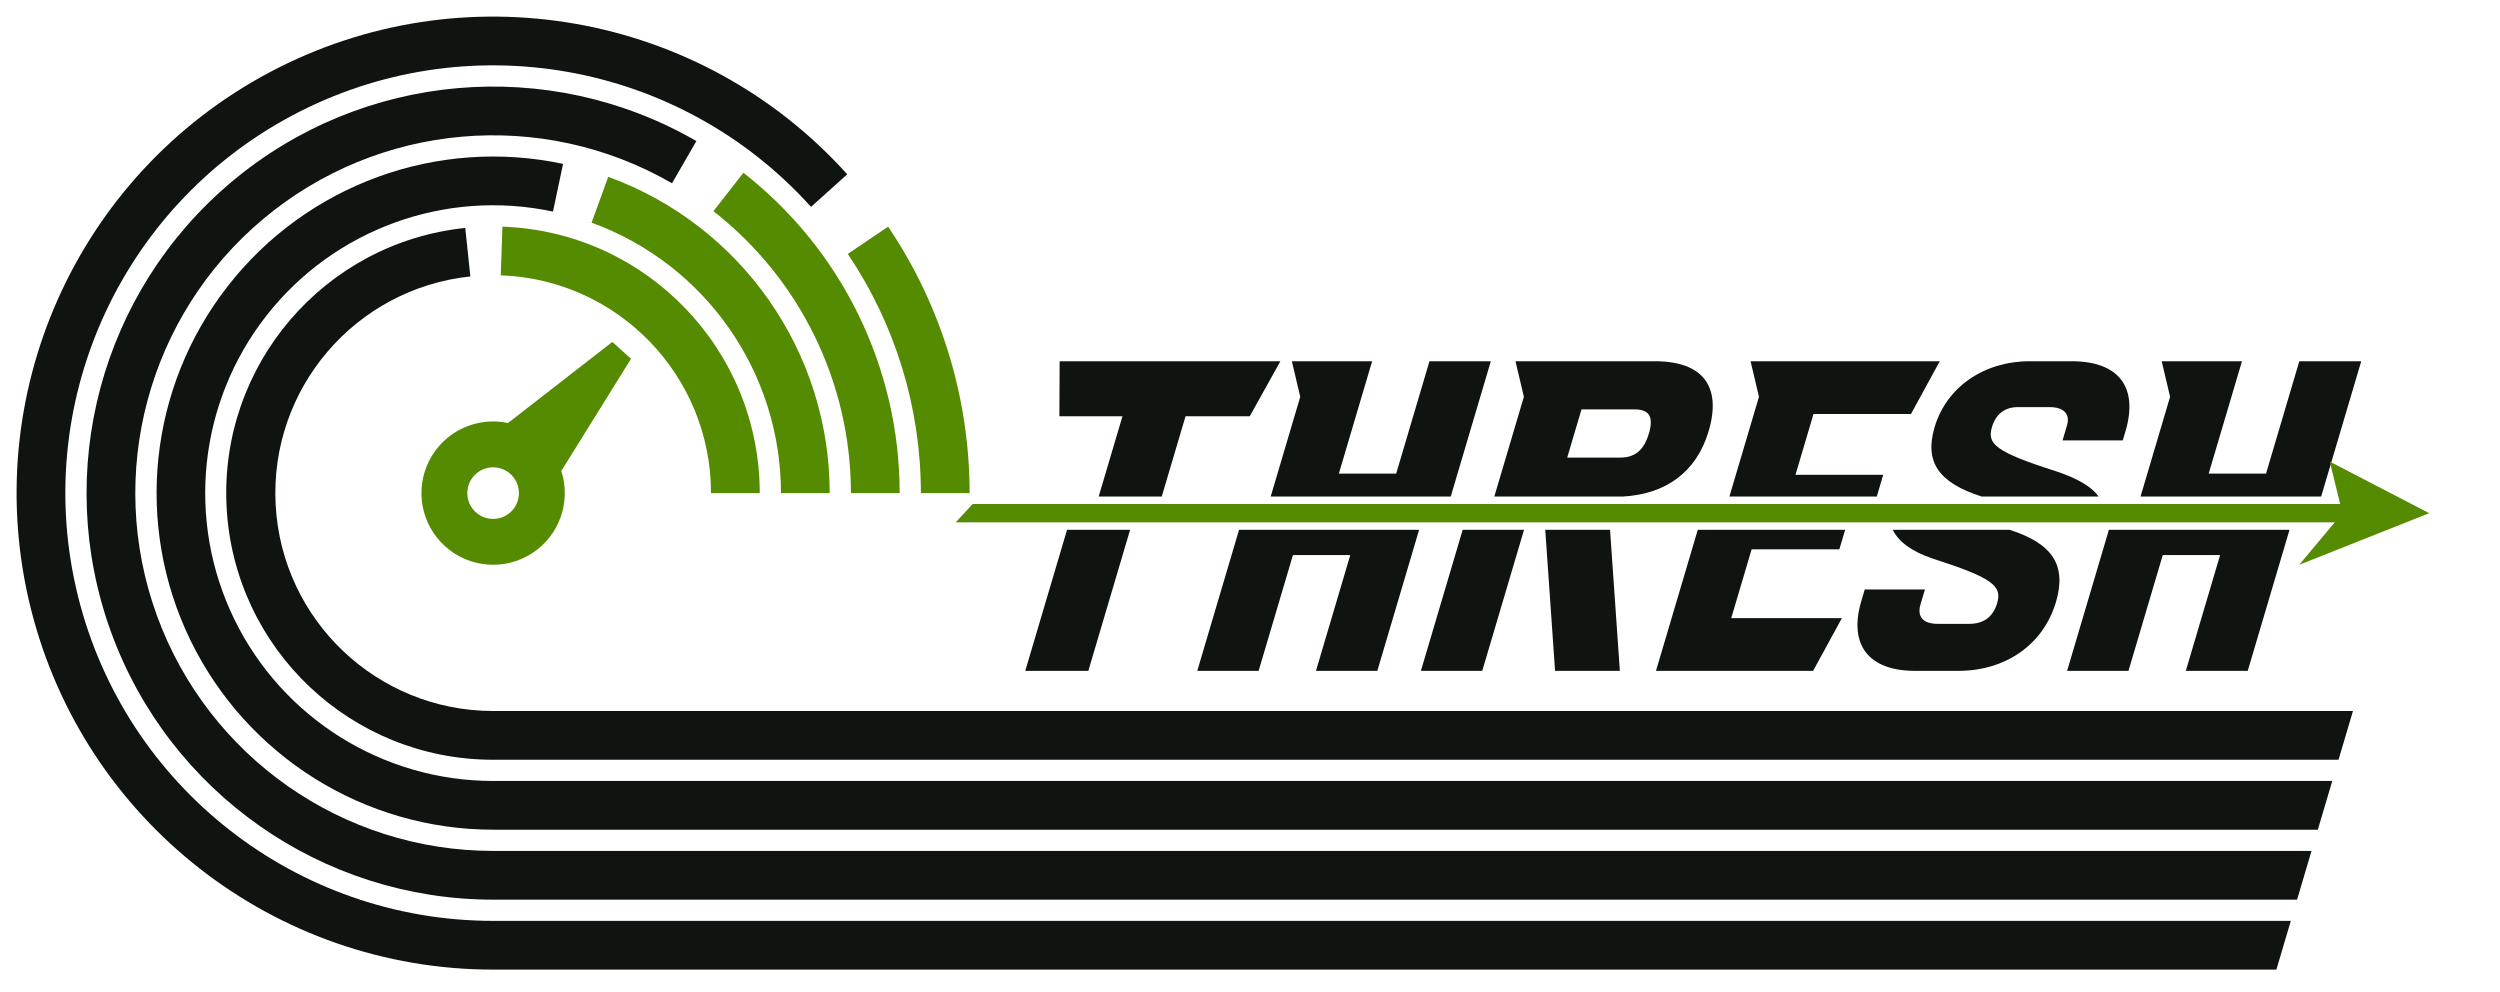
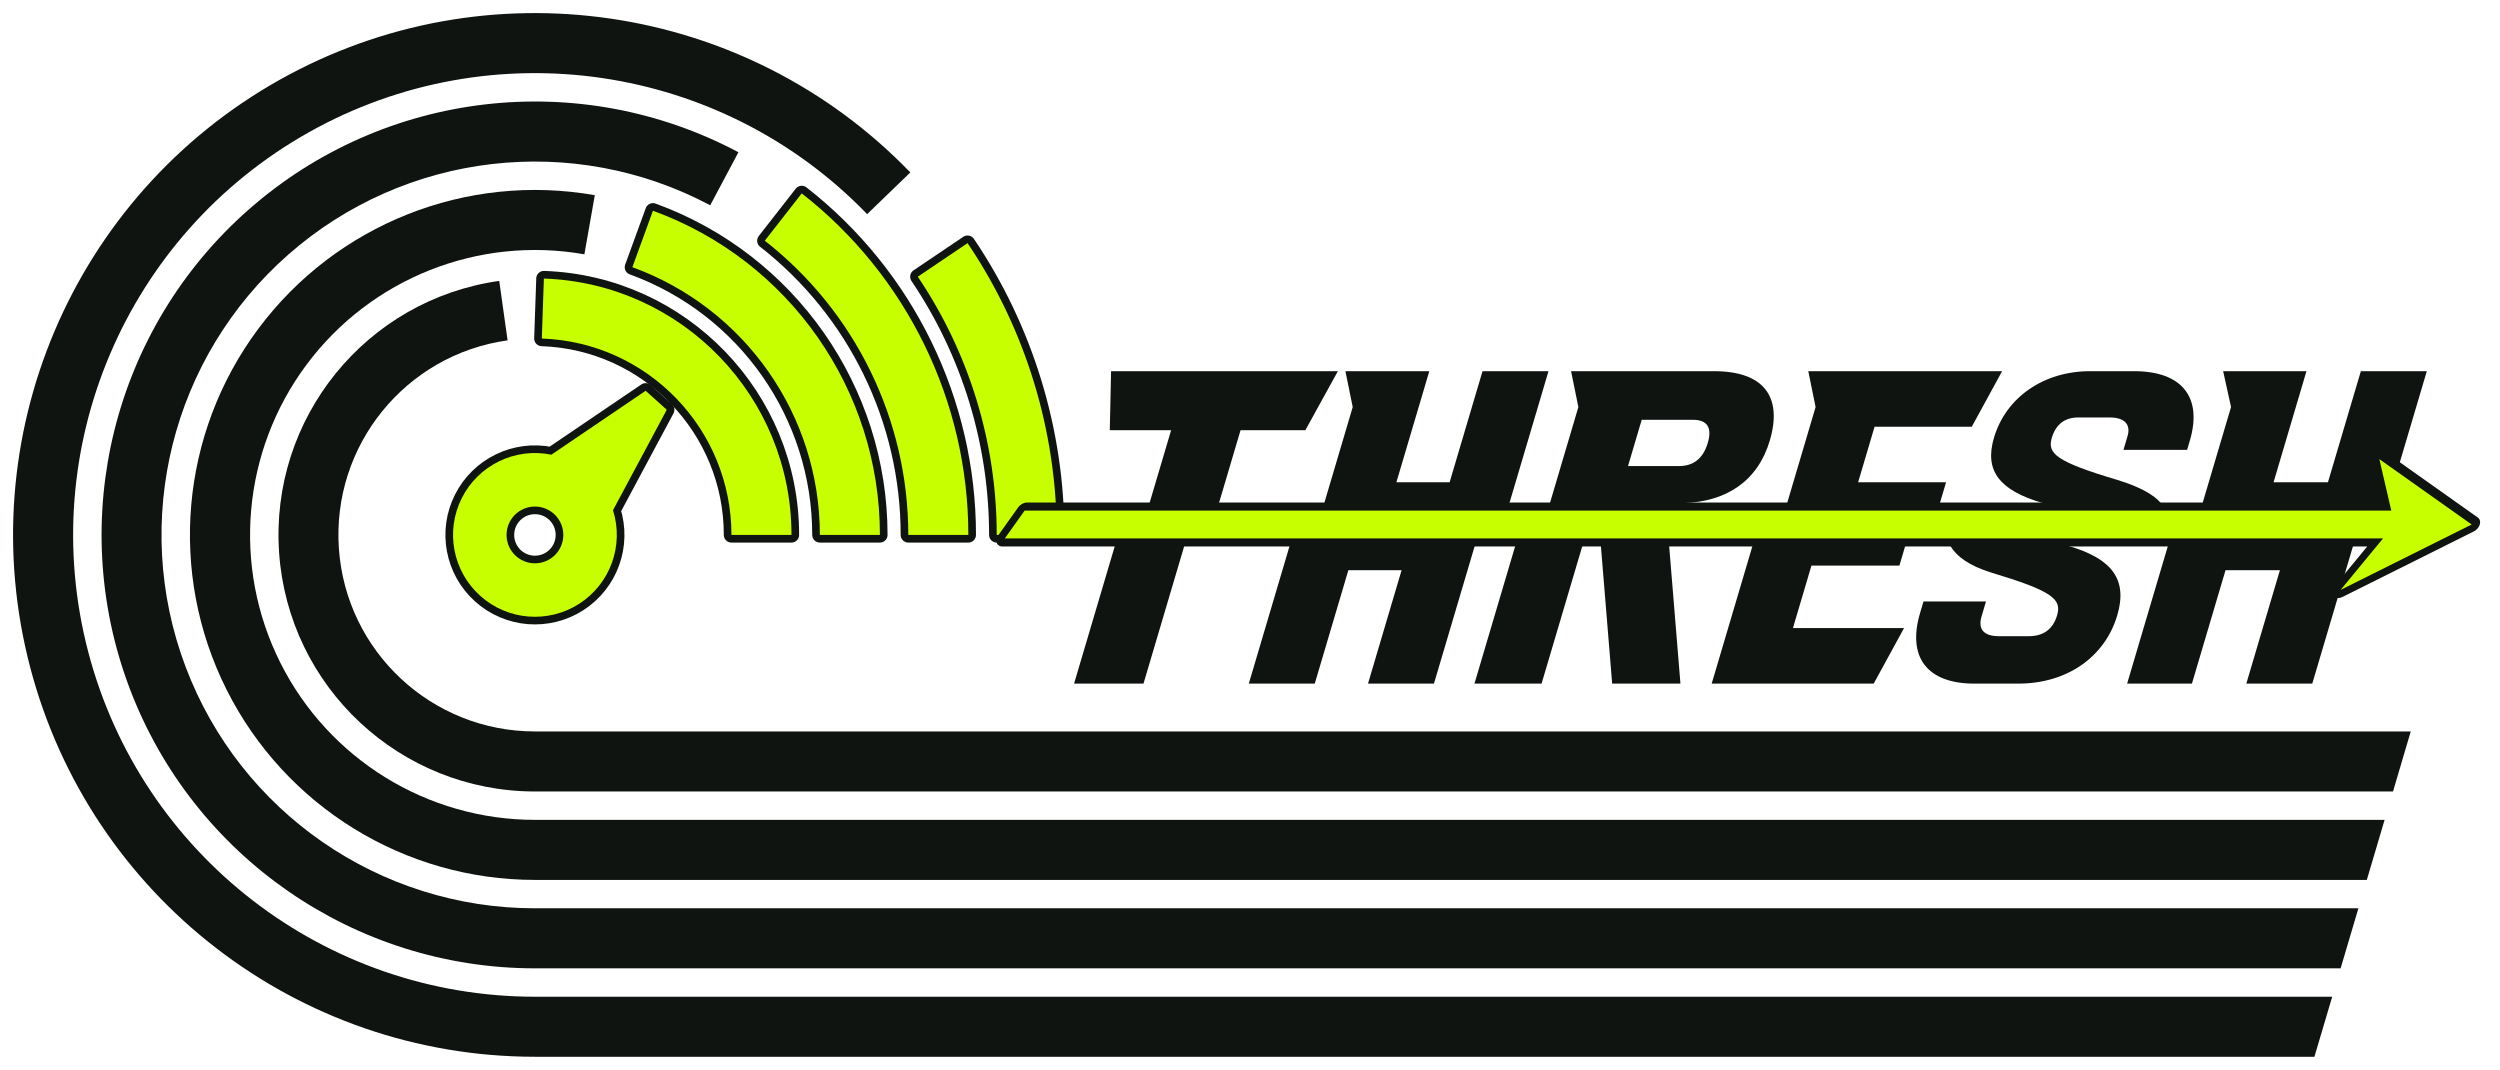
- <svg xmlns="http://www.w3.org/2000/svg" viewBox="10 6 436 173" fill="none">
+ <svg xmlns="http://www.w3.org/2000/svg" viewBox="0 -2 458 196" fill="none">
  <g fill="#101411">
-     <path d="M 417.84 138.5 L 96 138.5 A 46.5 46.5 0 0 1 91.14 45.75 L 92.03 54.21 A 38 38 0 0 0 96 130 L 420.36 130 Z" />
-     <path d="M 414.23 150.7 L 96 150.7 A 58.7 58.7 0 1 1 108.2 34.58 L 106.44 42.9 A 50.2 50.2 0 1 0 96 142.2 L 416.75 142.2 Z" />
-     <path d="M 410.61 162.9 L 96 162.9 A 70.9 70.9 0 1 1 131.45 30.6 L 127.2 37.96 A 62.4 62.4 0 1 0 96 154.4 L 413.13 154.4 Z" />
-     <path d="M 407 175.1 L 96 175.1 A 83.1 83.1 0 1 1 157.76 36.4 L 151.44 42.08 A 74.6 74.6 0 1 0 96 166.6 L 409.52 166.6 Z" />
+     <path d="M 438.4 143 L 98 143 A 47 47 0 0 1 91.46 49.46 L 92.99 60.35 A 36 36 0 0 0 98 132 L 441.65 132 Z" />
+     <path d="M 433.6 159.2 L 98 159.2 A 63.2 63.2 0 1 1 108.97 33.76 L 107.06 44.59 A 52.2 52.2 0 1 0 98 148.2 L 436.86 148.2 Z" />
+     <path d="M 428.8 175.4 L 98 175.4 A 79.4 79.4 0 1 1 135.28 25.89 L 130.11 35.61 A 68.4 68.4 0 1 0 98 164.4 L 432.06 164.4 Z" />
+     <path d="M 424 191.6 L 98 191.6 A 95.6 95.6 0 1 1 166.77 29.59 L 158.86 37.23 A 84.6 84.6 0 1 0 98 180.6 L 427.26 180.6 Z" />
  </g>
-   <g fill="#558B00">
-     <path d="M 97.62 45.53 A 46.5 46.5 0 0 1 142.5 92 L 134 92 A 38 38 0 0 0 97.33 54.02 Z" />
-     <path d="M 116.08 36.84 A 58.7 58.7 0 0 1 154.7 92 L 146.2 92 A 50.2 50.2 0 0 0 113.17 44.83 Z" />
-     <path d="M 139.65 36.13 A 70.9 70.9 0 0 1 166.9 92 L 158.4 92 A 62.4 62.4 0 0 0 134.42 42.83 Z" />
-     <path d="M 164.89 45.53 A 83.1 83.1 0 0 1 179.1 92 L 170.6 92 A 74.6 74.6 0 0 0 157.85 50.28 Z" />
-     <path fill-rule="evenodd" clip-rule="evenodd" d="M 107.89 88.14 A 12.5 12.5 0 1 1 98.6 79.77 L 116.79 65.63 L 120.05 68.57 Z M 100.5 92 A 4.5 4.5 0 1 0 91.5 92 A 4.5 4.5 0 1 0 100.5 92 Z" />
+   <g fill="#C8FF00" stroke="#101411" stroke-width="2.8" stroke-linejoin="round" style="paint-order: stroke fill;">
+     <path d="M 99.64 49.03 A 47 47 0 0 1 145 96 L 134 96 A 36 36 0 0 0 99.26 60.02 Z" />
+     <path d="M 119.62 36.61 A 63.2 63.2 0 0 1 161.2 96 L 150.2 96 A 52.2 52.2 0 0 0 115.85 46.95 Z" />
+     <path d="M 146.88 33.43 A 79.4 79.4 0 0 1 177.4 96 L 166.4 96 A 68.4 68.4 0 0 0 140.11 42.1 Z" />
+     <path d="M 177.26 42.54 A 95.6 95.6 0 0 1 193.6 96 L 182.6 96 A 84.6 84.6 0 0 0 168.14 48.69 Z" />
+     <path fill-rule="evenodd" clip-rule="evenodd" d="M 112.3 91.47 A 15 15 0 1 1 101.01 81.3 L 118.28 69.59 L 122.15 73.07 Z M 103.2 96 A 5.2 5.2 0 1 0 92.8 96 A 5.2 5.2 0 1 0 103.2 96 Z" />
  </g>
-   <g transform="translate(199, 69) skewX(-16.5)">
+   <g transform="translate(208, 66) skewX(-16.5) scale(1.06)">
    <g transform="translate(3.8, 0)" fill="#101411">
-       <path d="M -8 0 H 30.5 L 28.0 9.6 H 16.8 V 23.6 H 5.8 V 9.6 H -5.2 Z" />
-       <path d="M 32.5 0 H 46.5 V 19.6 H 56.5 V 0 H 67.2 V 23.6 H 35.8 V 6.2 Z" />
-       <path fill-rule="evenodd" clip-rule="evenodd" d="M 71.5 0 H 95.8 C 104.2 0 108.8 4.4 108.8 12.2 C 108.8 19.4 104.5 23.2 97.2 23.6 H 74.8 V 6.2 Z M 85.5 8.4 V 16.8 H 94.8 C 97.4 16.8 98.5 15.4 98.5 12.6 C 98.5 9.8 97.4 8.4 94.8 8.4 Z" />
-       <path d="M 112.5 0 H 145.5 L 143.2 9.2 H 126.2 V 19.8 H 141.5 V 23.6 H 115.8 V 6.2 Z" />
-       <path d="M 181.5 13.8 H 171.0 V 11.2 C 171.0 9.2 169.5 8.0 167.0 8.0 H 161.5 C 159.2 8.0 158.0 9.2 158.0 11.5 C 158.0 14.4 159.8 15.8 171.5 19.2 C 175.8 20.5 178.6 22.0 180.2 23.6 H 159.8 C 151.6 21.2 148.0 17.6 148.0 11.5 C 148.0 4.5 153.2 0 161.2 0 H 168.5 C 176.8 0 181.5 4.6 181.5 12.2 Z" />
-       <path d="M 184.2 0 H 198.2 V 19.6 H 208.2 V 0 H 219.0 V 23.6 H 187.5 V 6.2 Z" />
+       <path d="M -8 0 H 31.2 L 28.6 10.2 H 17.4 V 22.8 H 5.4 V 10.2 H -5.2 Z" />
+       <path d="M 32.5 0 H 47.0 V 19.2 H 56.2 V 0 H 67.6 V 22.8 H 35.6 V 6.2 Z" />
+       <path fill-rule="evenodd" clip-rule="evenodd" d="M 71.5 0 H 96.2 C 104.8 0 109.4 4.4 109.4 12.0 C 109.4 19.0 105.0 22.6 97.6 22.8 H 74.6 V 6.2 Z M 86.2 8.4 V 16.4 H 95.0 C 97.6 16.4 98.8 15.0 98.8 12.4 C 98.8 9.8 97.6 8.4 95.0 8.4 Z" />
+       <path d="M 112.5 0 H 146.0 L 143.6 9.6 H 126.8 V 19.2 H 142.0 V 22.8 H 115.6 V 6.2 Z" />
+       <path d="M 182.0 13.6 H 171.0 V 11.2 C 171.0 9.2 169.5 8.0 167.0 8.0 H 161.5 C 159.2 8.0 158.0 9.2 158.0 11.5 C 158.0 14.2 159.8 15.6 171.5 18.8 C 175.8 20.0 178.6 21.4 180.2 22.8 H 159.8 C 151.6 20.6 148.0 17.2 148.0 11.5 C 148.0 4.5 153.2 0 161.2 0 H 168.8 C 177.2 0 182.0 4.6 182.0 12.0 Z" />
+       <path d="M 184.2 0 H 198.6 V 19.2 H 208.0 V 0 H 219.4 V 22.8 H 187.4 V 6.2 Z" />
    </g>
    <g fill="#101411">
-       <path d="M 5.8 29.4 H 16.8 V 54 H 5.8 Z" />
-       <path d="M 35.8 29.4 H 67.2 V 54 H 56.5 V 33.8 H 46.5 V 54 H 35.8 Z" />
-       <path d="M 74.8 29.4 H 85.5 V 54 H 74.8 Z M 89.2 29.4 H 100.5 L 109.5 54 H 98.2 Z" />
-       <path d="M 115.8 29.4 H 141.5 V 32.8 H 126.2 V 44.8 H 145.5 L 143.2 54 H 115.8 Z" />
-       <path d="M 149.8 29.4 H 170.2 C 178.4 31.8 182.0 35.6 182.0 42.0 C 182.0 49.4 176.8 54.0 168.5 54.0 H 161.0 C 152.8 54.0 148.0 49.4 148.0 41.8 V 39.8 H 158.5 V 42.4 C 158.5 44.6 160.0 45.8 162.5 45.8 H 168.0 C 170.5 45.8 171.8 44.6 171.8 42.2 C 171.8 39.2 169.8 37.8 158.2 34.4 C 154.0 33.1 151.4 31.4 149.8 29.4 Z" />
-       <path d="M 187.5 29.4 H 219.0 V 54 H 208.2 V 33.8 H 198.2 V 54 H 187.5 Z" />
+       <path d="M 5.4 30.2 H 17.4 V 54 H 5.4 Z" />
+       <path d="M 35.6 30.2 H 67.6 V 54 H 56.2 V 34.4 H 47.0 V 54 H 35.6 Z" />
+       <path d="M 74.6 30.2 H 86.2 V 54 H 74.6 Z M 89.4 30.2 H 101.2 L 110.2 54 H 98.4 Z" />
+       <path d="M 115.6 30.2 H 142.0 V 33.6 H 126.8 V 44.4 H 146.0 L 143.6 54 H 115.6 Z" />
+       <path d="M 149.8 30.2 H 170.2 C 178.4 32.4 182.2 36.0 182.2 42.2 C 182.2 49.4 177.0 54.0 168.6 54.0 H 161.0 C 152.8 54.0 148.0 49.4 148.0 41.8 V 39.8 H 158.8 V 42.4 C 158.8 44.6 160.2 45.8 162.8 45.8 H 168.0 C 170.5 45.8 171.8 44.6 171.8 42.2 C 171.8 39.4 169.8 38.0 158.2 34.8 C 154.0 33.6 151.4 32.0 149.8 30.2 Z" />
+       <path d="M 187.4 30.2 H 219.4 V 54 H 208.0 V 34.4 H 198.6 V 54 H 187.4 Z" />
    </g>
-     <path d="M -12 24.9 H 226.5 L 222.5 17.5 L 242.5 26.5 L 222.5 35.5 L 226.5 28.1 H -14 Z" fill="#558B00" />
+     <path d="M -12 24.1 H 224.2 L 219.5 15.2 L 238.8 26.5 L 219.5 37.8 L 224.2 28.9 H -14 Z" fill="#C8FF00" stroke="#101411" stroke-width="2.8" stroke-linejoin="round" style="paint-order: stroke fill;" />
  </g>
</svg>
